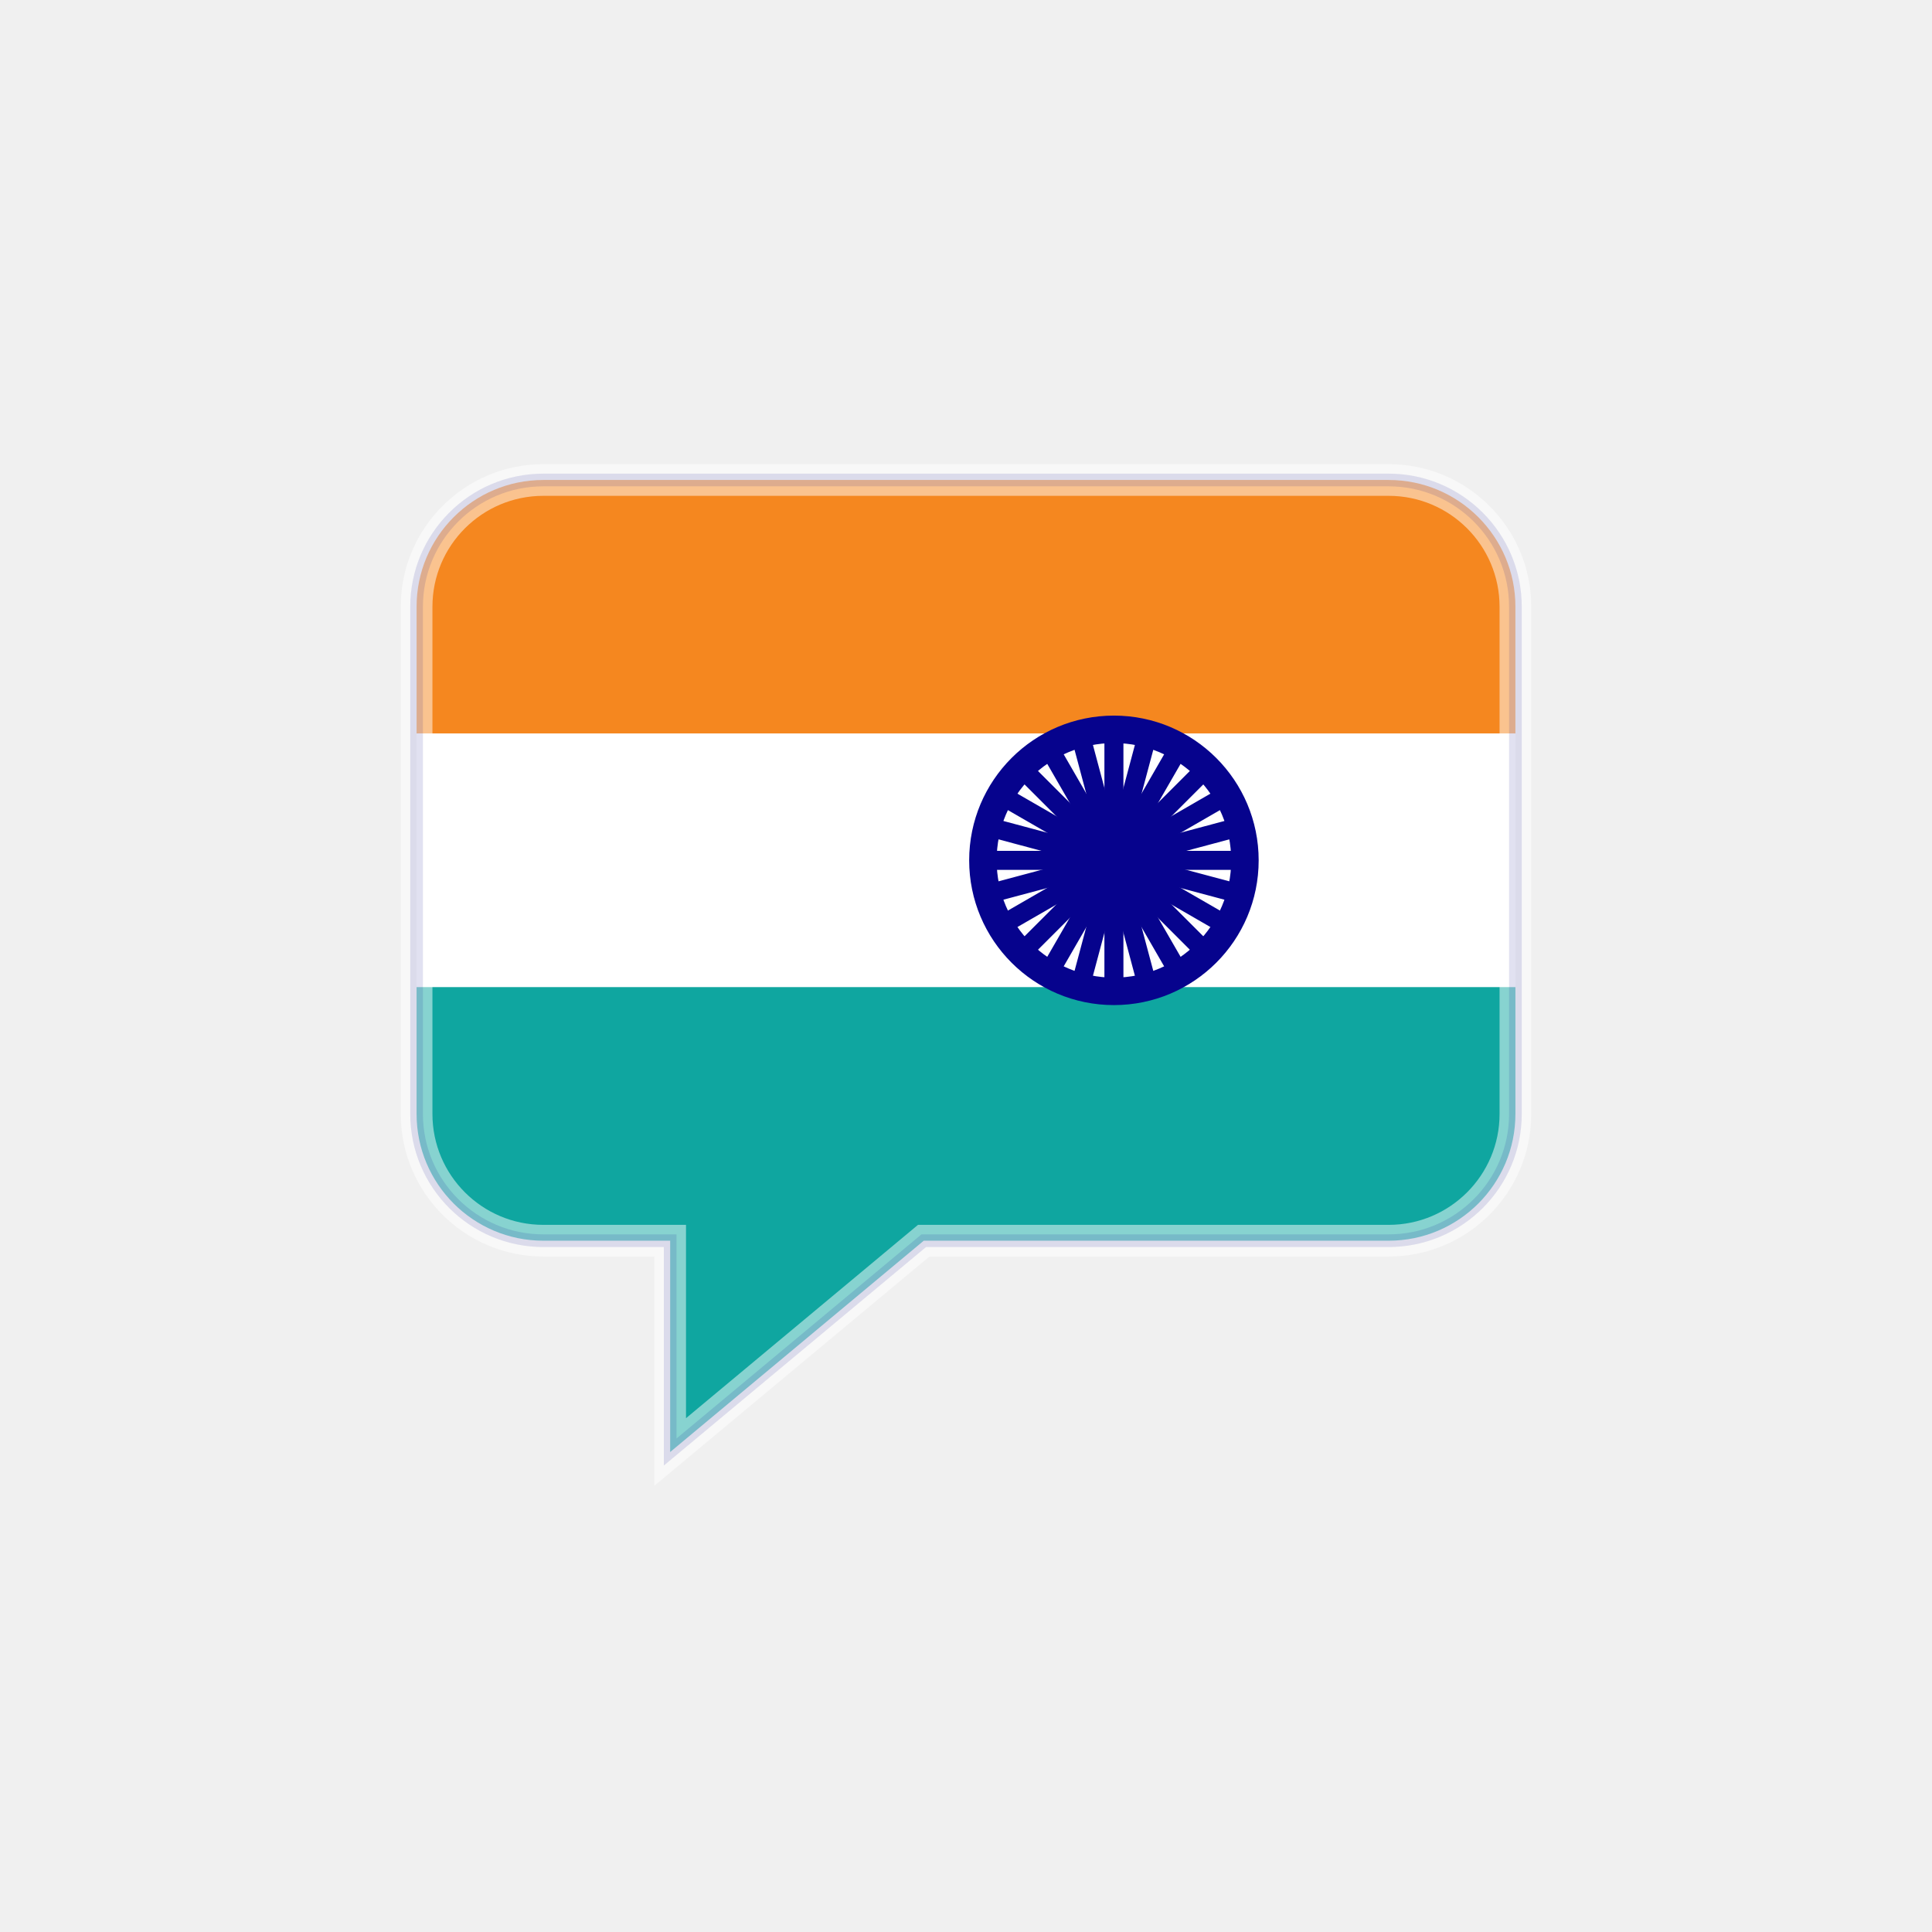
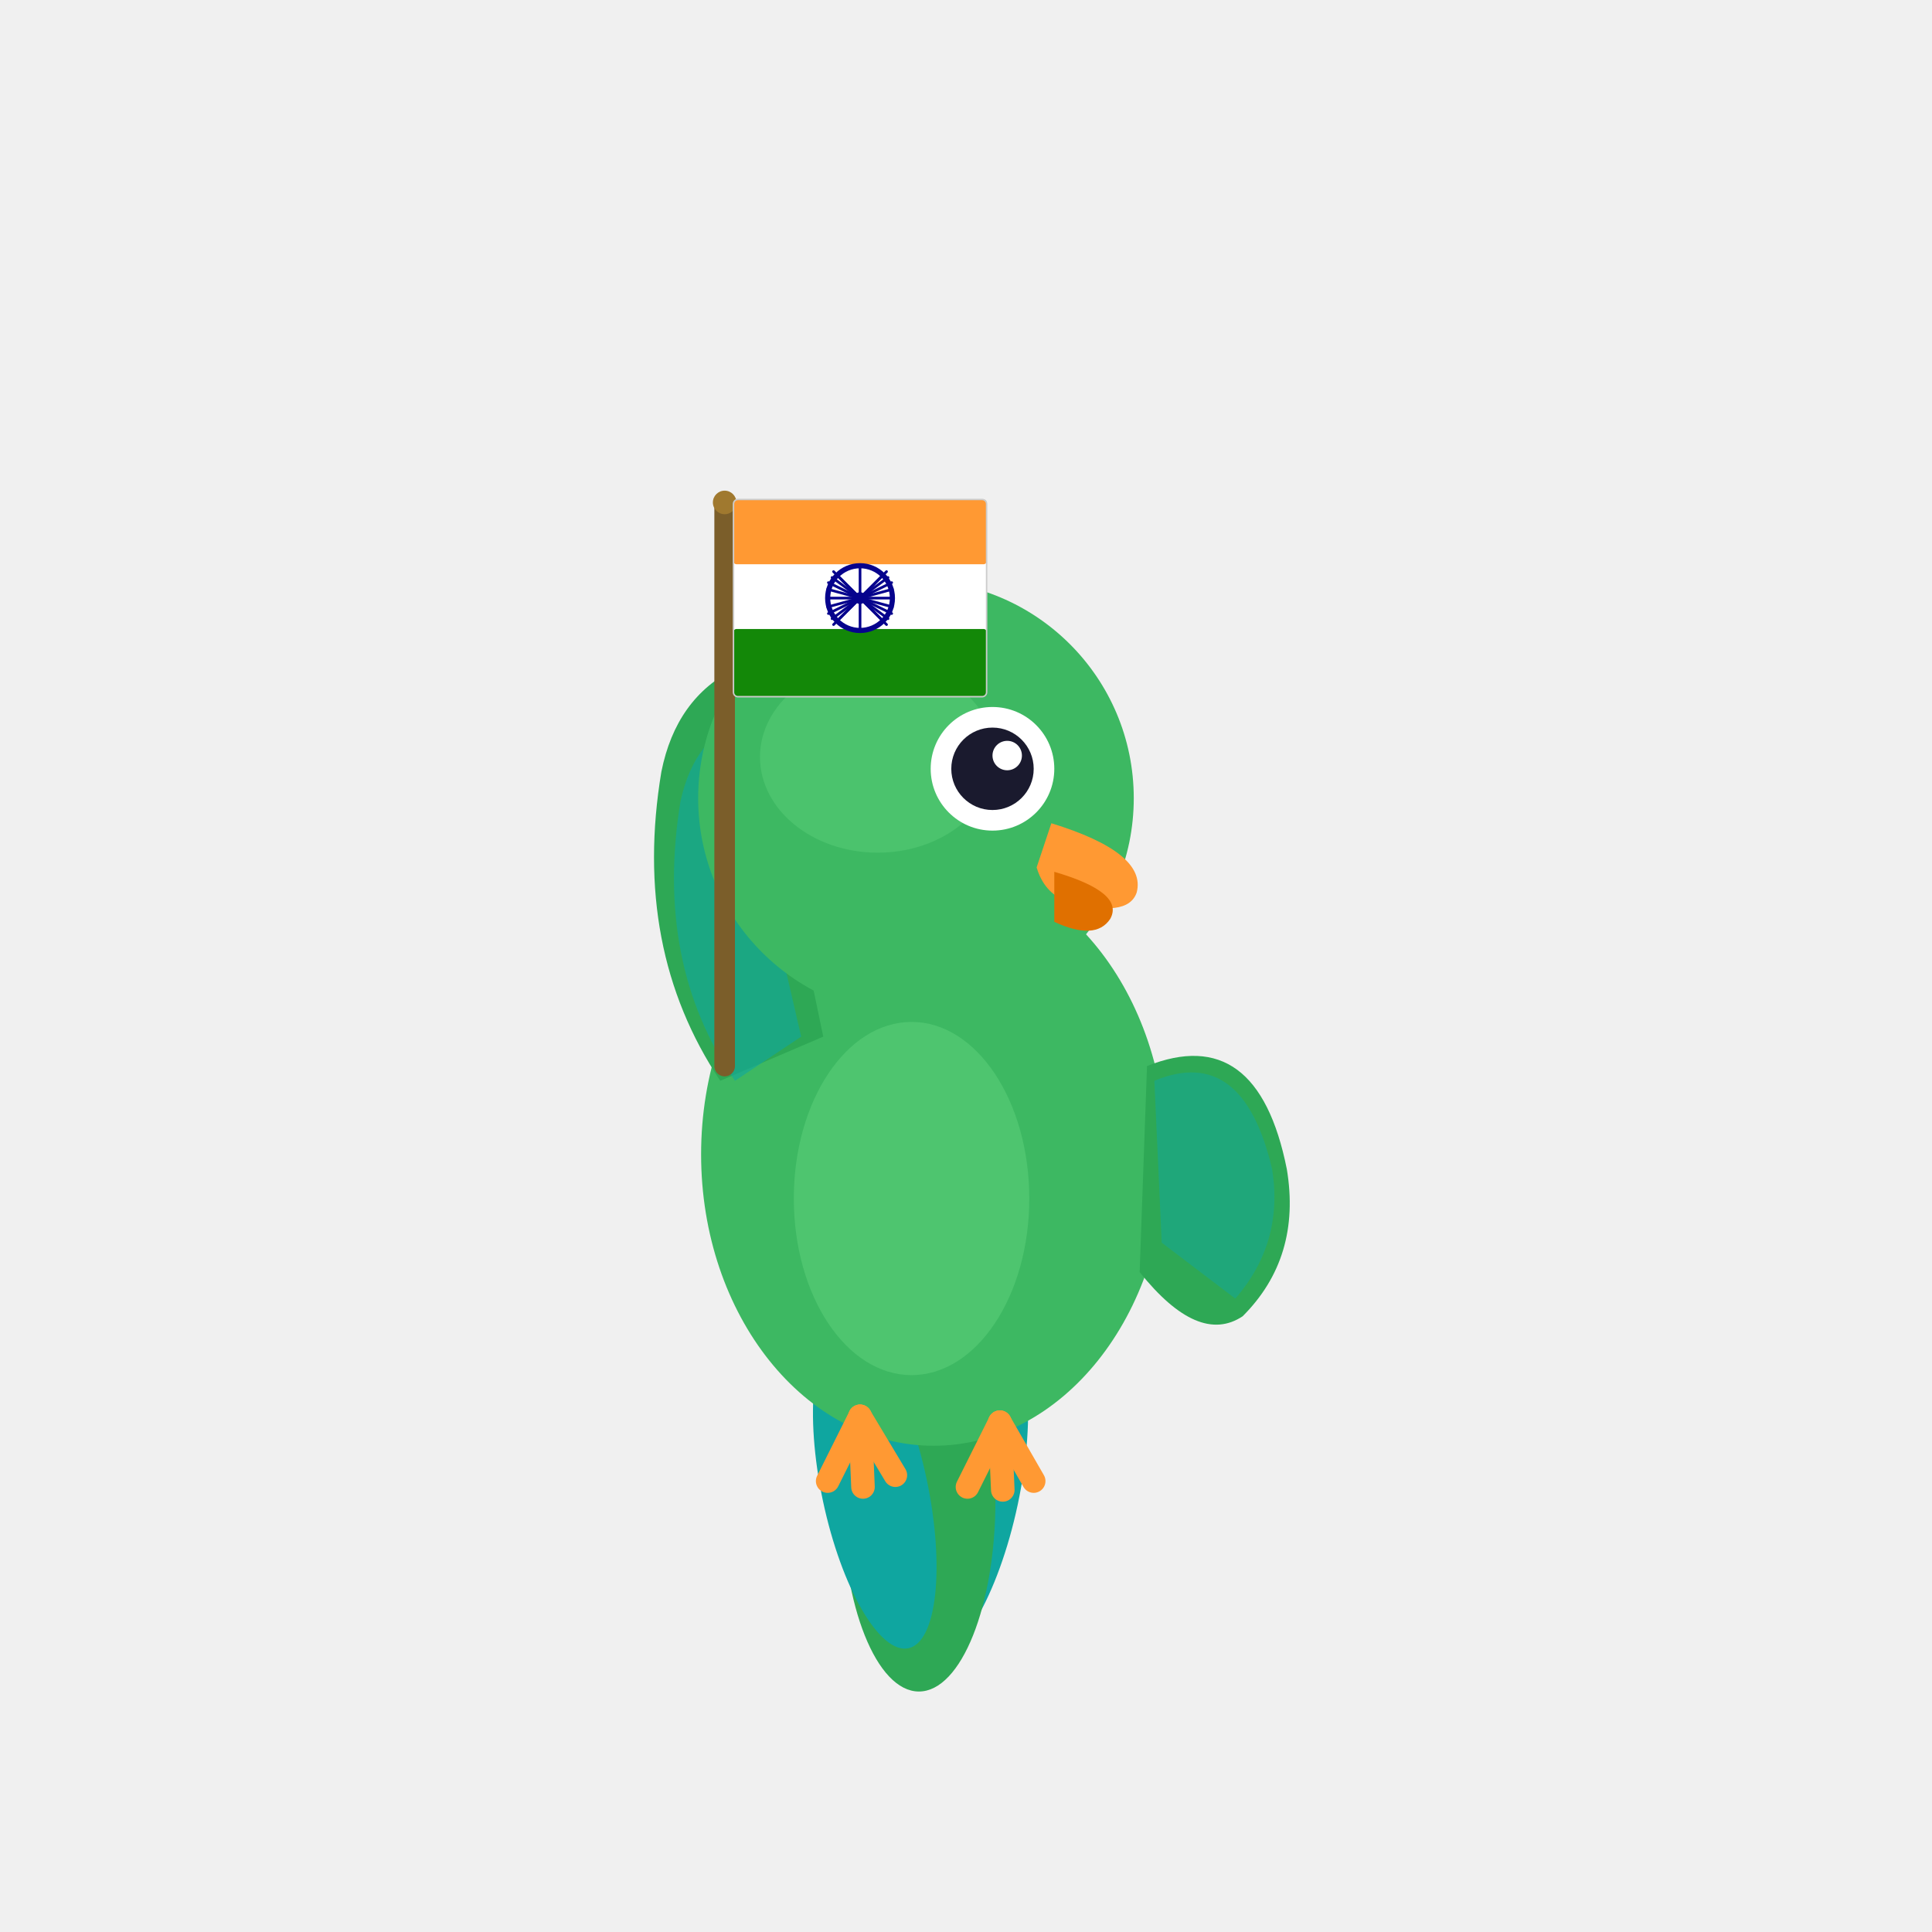
- <svg xmlns="http://www.w3.org/2000/svg" width="1024" height="1024" viewBox="0 0 1024 1024" fill="none" role="img" aria-label="Bolo">
+ <svg xmlns="http://www.w3.org/2000/svg" width="1024" height="1024" viewBox="0 0 1024 1024" fill="none" role="img" aria-label="Bolo – Bolo Bird holding an India flag">
  <defs>
-     <clipPath id="bubbleClip">
-       <path d="M12 10h40a6 6 0 0 1 6 6v24a6 6 0 0 1-6 6H30l-12 10V46h-6a6 6 0 0 1-6-6V16a6 6 0 0 1 6-6Z" />
+     <clipPath id="flagClipA">
+       <rect x="0" y="0" width="172" height="134" rx="2" />
    </clipPath>
  </defs>
-   <g transform="translate(512,512) scale(0.8) translate(-512,-512)">
-     <g transform="translate(64,50) scale(14)">
-       <g clip-path="url(#bubbleClip)">
-         <rect x="0" y="0" width="64" height="22" fill="#F5871F" />
-         <rect x="0" y="22" width="64" height="12" fill="#FFFFFF" />
-         <rect x="0" y="34" width="64" height="30" fill="#0FA6A0" />
-       </g>
-       <path d="M12 10h40a6 6 0 0 1 6 6v24a6 6 0 0 1-6 6H30l-12 10V46h-6a6 6 0 0 1-6-6V16a6 6 0 0 1 6-6Z" fill="none" stroke="#FFFFFF" stroke-width="1.5" stroke-opacity="0.5" />
-       <path d="M12 10h40a6 6 0 0 1 6 6v24a6 6 0 0 1-6 6H30l-12 10V46h-6a6 6 0 0 1-6-6V16a6 6 0 0 1 6-6Z" fill="none" stroke="#06038D" stroke-width="0.6" stroke-opacity="0.12" />
-       <g stroke="#06038D" stroke-width="0.9" stroke-linecap="round">
-         <line x1="40.40" y1="28.00" x2="45.20" y2="28.00" />
-         <line x1="40.35" y1="28.36" x2="44.99" y2="29.60" />
-         <line x1="40.21" y1="28.70" x2="44.37" y2="31.10" />
-         <line x1="39.99" y1="28.99" x2="43.38" y2="32.38" />
-         <line x1="39.70" y1="29.21" x2="42.10" y2="33.37" />
-         <line x1="39.36" y1="29.35" x2="40.60" y2="33.99" />
-         <line x1="39.00" y1="29.40" x2="39.00" y2="34.20" />
-         <line x1="38.64" y1="29.35" x2="37.40" y2="33.99" />
-         <line x1="38.30" y1="29.21" x2="35.90" y2="33.37" />
-         <line x1="38.01" y1="28.99" x2="34.62" y2="32.38" />
-         <line x1="37.79" y1="28.70" x2="33.63" y2="31.10" />
-         <line x1="37.65" y1="28.36" x2="33.01" y2="29.60" />
-         <line x1="37.60" y1="28.00" x2="32.80" y2="28.00" />
-         <line x1="37.65" y1="27.64" x2="33.01" y2="26.40" />
-         <line x1="37.79" y1="27.30" x2="33.63" y2="24.90" />
-         <line x1="38.01" y1="27.01" x2="34.62" y2="23.62" />
-         <line x1="38.30" y1="26.79" x2="35.90" y2="22.63" />
-         <line x1="38.64" y1="26.65" x2="37.40" y2="22.01" />
-         <line x1="39.00" y1="26.60" x2="39.00" y2="21.80" />
-         <line x1="39.36" y1="26.65" x2="40.60" y2="22.01" />
-         <line x1="39.70" y1="26.79" x2="42.10" y2="22.63" />
-         <line x1="39.99" y1="27.01" x2="43.38" y2="23.62" />
-         <line x1="40.21" y1="27.30" x2="44.37" y2="24.90" />
-         <line x1="40.35" y1="27.64" x2="44.99" y2="26.40" />
-       </g>
-       <circle cx="39" cy="28" r="6.2" fill="none" stroke="#06038D" stroke-width="1.3" />
-       <circle cx="39" cy="28" r="1.2" fill="#06038D" />
+   <g transform="translate(512,512) scale(0.78) translate(-512,-512)">
+     <ellipse cx="510" cy="870" rx="38" ry="115" fill="#0FA6A0" transform="rotate(12 510 870)" />
+     <ellipse cx="480" cy="875" rx="52" ry="130" fill="#2EA855" transform="rotate(0 480 875)" />
+     <ellipse cx="450" cy="868" rx="36" ry="110" fill="#0FA6A0" transform="rotate(-12 450 868)" />
+     <ellipse cx="490" cy="640" rx="158" ry="198" fill="#3DB862" />
+     <ellipse cx="475" cy="670" rx="80" ry="120" fill="#6EDD88" opacity="0.35" />
+     <path d="M 345 590 Q 285 500 305 380 Q 315 330 355 310 Q 375 300 390 340 Q 400 370 390 440 L 415 560 Z" fill="#2EA855" />
+     <path d="M 355 590 Q 300 510 318 400 Q 328 355 362 345 Q 375 340 380 370 Q 388 400 378 465 L 400 560 Z" fill="#0FA6A0" opacity="0.6" />
+     <path d="M 635 580 Q 710 550 730 650 Q 740 710 700 750 Q 670 770 630 720 L 635 580 Z" fill="#2EA855" />
+     <path d="M 640 590 Q 700 565 720 650 Q 728 700 695 738 L 645 700 Z" fill="#0FA6A0" opacity="0.5" />
+     <circle cx="478" cy="398" r="148" fill="#3DB862" />
+     <ellipse cx="452" cy="370" rx="80" ry="65" fill="#6EDD88" opacity="0.28" />
+     <ellipse cx="438" cy="255" rx="22" ry="52" fill="#2EA855" transform="rotate(-18 438 255)" />
+     <ellipse cx="470" cy="248" rx="18" ry="46" fill="#0FA6A0" transform="rotate(-4 470 248)" />
+     <ellipse cx="500" cy="255" rx="16" ry="40" fill="#2EA855" transform="rotate(12 500 255)" />
+     <circle cx="530" cy="378" r="42" fill="white" />
+     <circle cx="530" cy="378" r="28" fill="#1a1a2e" />
+     <circle cx="540" cy="369" r="10" fill="white" />
+     <path d="M 570 415 Q 635 435 628 462 Q 622 480 580 468 Q 565 462 560 445 Z" fill="#FF9933" />
+     <path d="M 572 448 Q 620 462 610 480 Q 600 495 572 482 Z" fill="#E07000" />
+     <g stroke="#FF9933" stroke-width="16" stroke-linecap="round">
+       <line x1="440" y1="818" x2="418" y2="862" />
+       <line x1="440" y1="818" x2="442" y2="866" />
+       <line x1="440" y1="818" x2="464" y2="858" />
+     </g>
+     <g stroke="#FF9933" stroke-width="16" stroke-linecap="round">
+       <line x1="535" y1="822" x2="513" y2="866" />
+       <line x1="535" y1="822" x2="537" y2="868" />
+       <line x1="535" y1="822" x2="558" y2="862" />
+     </g>
+     <line x1="348" y1="580" x2="348" y2="200" stroke="#7B5E2A" stroke-width="14" stroke-linecap="round" />
+     <circle cx="348" cy="197" r="8" fill="#A0792F" />
+     <rect x="354" y="195" width="172" height="134" rx="3" fill="white" />
+     <rect x="354" y="195" width="172" height="44" fill="#FF9933" rx="2" />
+     <rect x="354" y="283" width="172" height="46" fill="#138808" rx="2" />
+     <rect x="354" y="195" width="172" height="134" rx="3" fill="none" stroke="#ccc" stroke-width="1" />
+     <circle cx="440" cy="262" r="22" fill="none" stroke="#06038D" stroke-width="3.5" />
+     <circle cx="440" cy="262" r="4" fill="#06038D" />
+     <g stroke="#06038D" stroke-width="1.8" stroke-linecap="round">
+       <line x1="440" y1="240" x2="440" y2="284" />
+       <line x1="418" y1="262" x2="462" y2="262" />
+       <line x1="424.4" y1="246.4" x2="455.6" y2="277.6" />
+       <line x1="455.6" y1="246.4" x2="424.4" y2="277.6" />
+       <line x1="418.5" y1="251.5" x2="461.5" y2="272.5" />
+       <line x1="461.5" y1="251.5" x2="418.5" y2="272.5" />
+       <line x1="422" y1="244" x2="458" y2="280" />
+       <line x1="458" y1="244" x2="422" y2="280" />
+       <line x1="418" y1="256" x2="462" y2="268" />
+       <line x1="462" y1="256" x2="418" y2="268" />
+       <line x1="421" y1="248" x2="459" y2="276" />
+       <line x1="459" y1="248" x2="421" y2="276" />
    </g>
  </g>
</svg>
